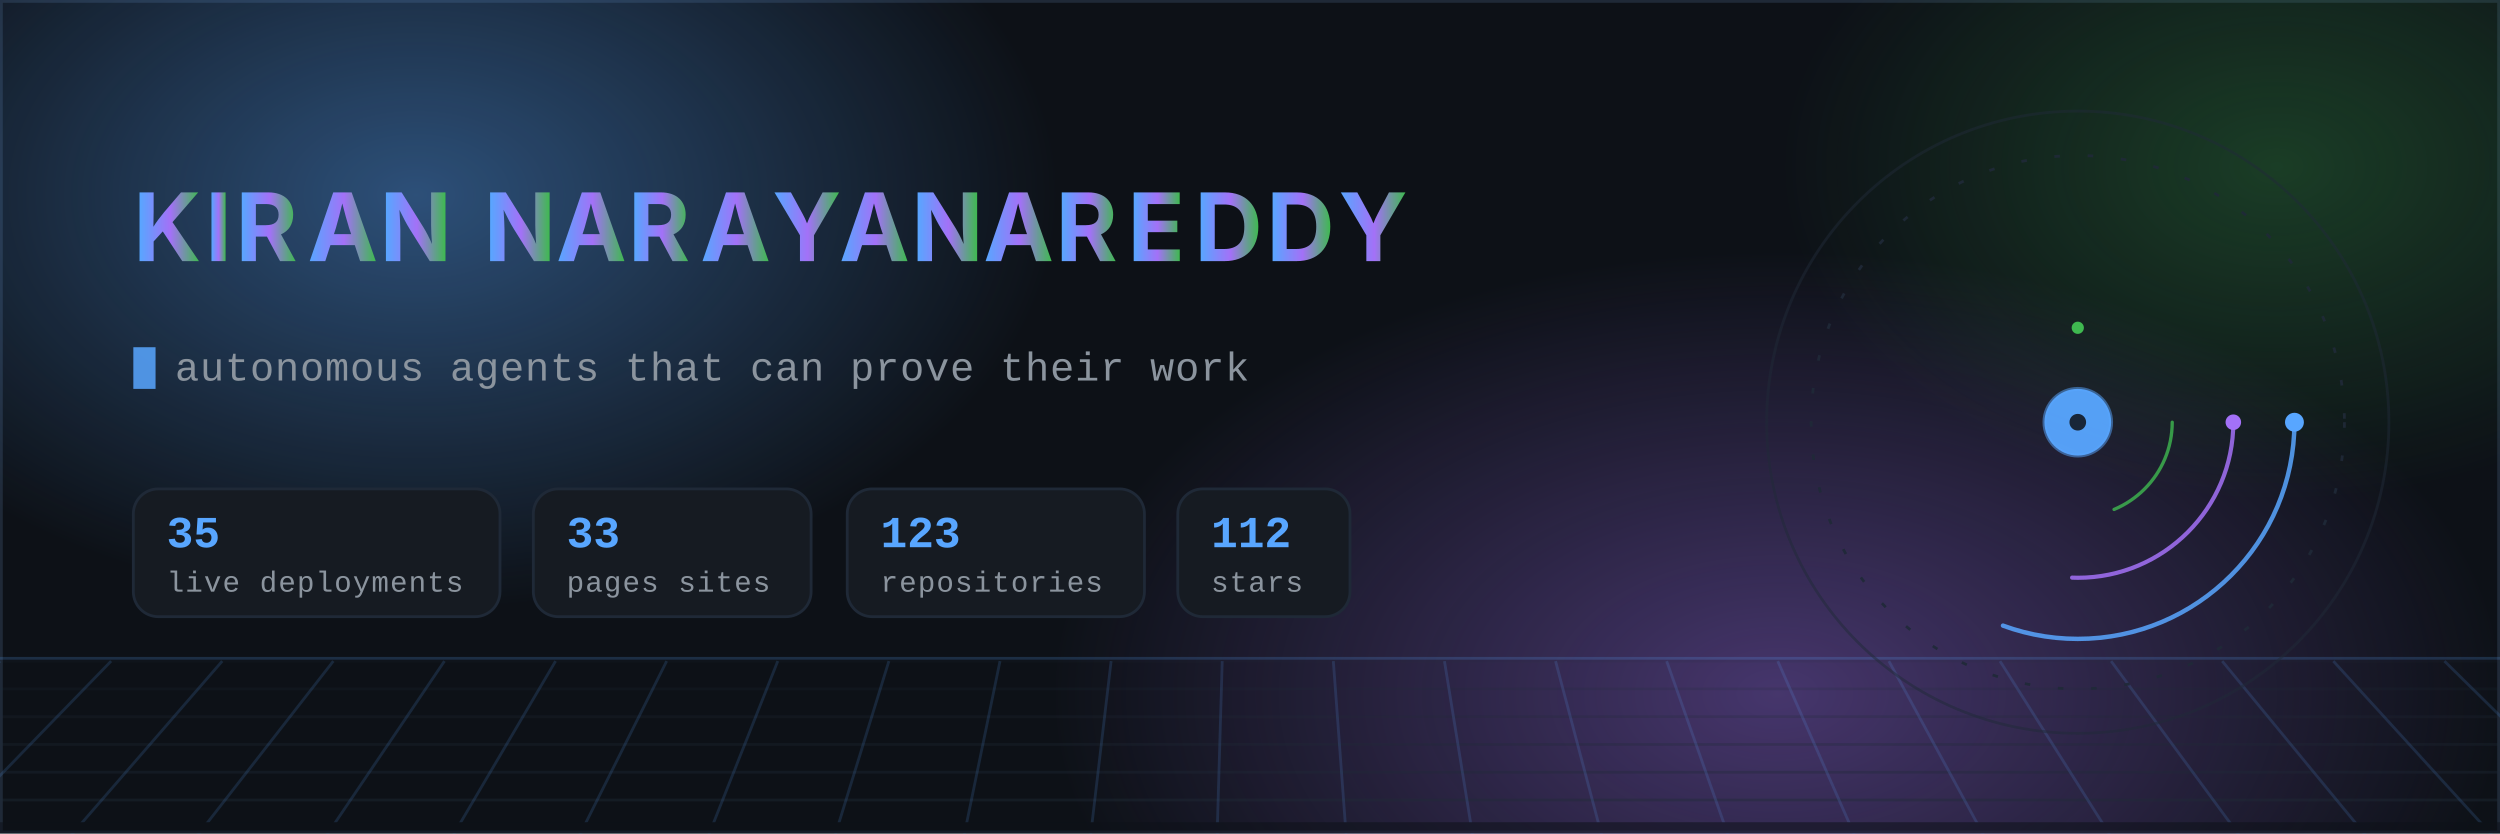
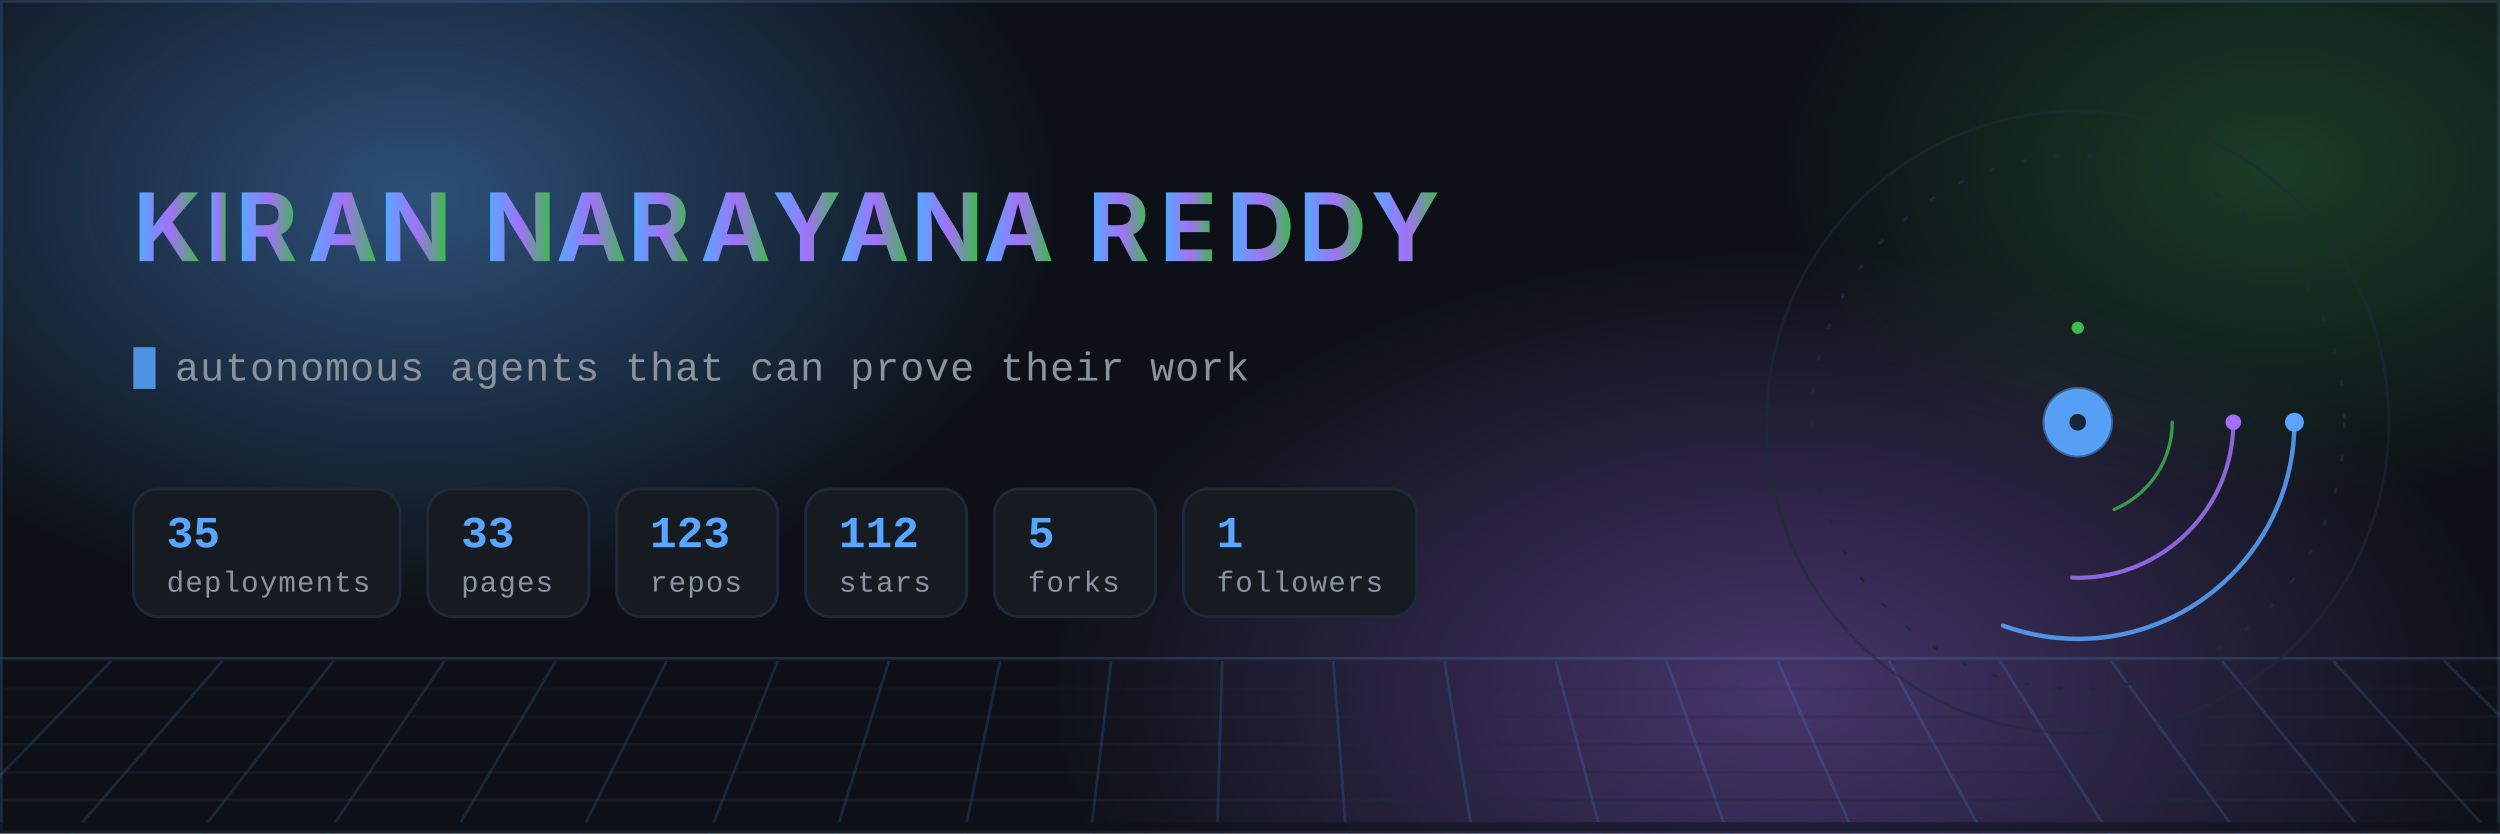
- <svg xmlns="http://www.w3.org/2000/svg" width="900" height="300" viewBox="0 0 900 300" role="img" aria-label="Kiran Narayanareddy — autonomous agents, aerospace research and compliance-as-code. 35 live deployments across 123 repositories.">
+ <svg xmlns="http://www.w3.org/2000/svg" width="900" height="300" viewBox="0 0 900 300" role="img" aria-label="Kiran Narayana Reddy — autonomous agents, aerospace research and compliance-as-code. 35 live deployments across 123 repositories.">
  <defs>
    <linearGradient id="nameGrad" x1="0" y1="0" x2="1" y2="0">
      <stop offset="0%" stop-color="#58a6ff" />
      <stop offset="52%" stop-color="#a371f7" />
      <stop offset="100%" stop-color="#3fb950" />
      <animate attributeName="x1" values="-0.3;1.1;-0.3" dur="14s" repeatCount="indefinite" />
      <animate attributeName="x2" values="0.4;1.6;0.4" dur="14s" repeatCount="indefinite" />
    </linearGradient>
    <radialGradient id="auroraA" cx="50%" cy="50%" r="50%">
      <stop offset="0%" stop-color="#58a6ff" stop-opacity="0.42" />
      <stop offset="100%" stop-color="#58a6ff" stop-opacity="0" />
    </radialGradient>
    <radialGradient id="auroraB" cx="50%" cy="50%" r="50%">
      <stop offset="0%" stop-color="#a371f7" stop-opacity="0.38" />
      <stop offset="100%" stop-color="#a371f7" stop-opacity="0" />
    </radialGradient>
    <radialGradient id="auroraC" cx="50%" cy="50%" r="50%">
      <stop offset="0%" stop-color="#3fb950" stop-opacity="0.26" />
      <stop offset="100%" stop-color="#3fb950" stop-opacity="0" />
    </radialGradient>
    <linearGradient id="ringGrad" x1="0" y1="0" x2="1" y2="1">
      <stop offset="0%" stop-color="#58a6ff" stop-opacity="0.9" />
      <stop offset="100%" stop-color="#a371f7" stop-opacity="0.15" />
    </linearGradient>
    <linearGradient id="fadeRight" x1="0" y1="0" x2="1" y2="0">
      <stop offset="0%" stop-color="#0d1117" stop-opacity="0" />
      <stop offset="100%" stop-color="#0d1117" stop-opacity="1" />
    </linearGradient>
    <clipPath id="clipA">
      <rect x="48" y="118" width="0" height="26">
        <animate attributeName="width" values="0;340;340;0" keyTimes="0;0.14;0.30;0.34" dur="12s" begin="0s" repeatCount="indefinite" calcMode="spline" keySplines="0.4 0 0.2 1;0.4 0 0.2 1;0.4 0 0.2 1" />
      </rect>
    </clipPath>
    <clipPath id="clipB">
      <rect x="48" y="118" width="0" height="26">
        <animate attributeName="width" values="0;360;360;0" keyTimes="0;0.14;0.30;0.34" dur="12s" begin="4s" repeatCount="indefinite" />
      </rect>
    </clipPath>
    <clipPath id="clipC">
      <rect x="48" y="118" width="0" height="26">
        <animate attributeName="width" values="0;350;350;0" keyTimes="0;0.14;0.30;0.34" dur="12s" begin="8s" repeatCount="indefinite" />
      </rect>
    </clipPath>
    <style>
      .mono { font-family: ui-monospace, SFMono-Regular, "SF Mono", Menlo, Consolas, "Liberation Mono", monospace; }
      .sans { font-family: -apple-system, BlinkMacSystemFont, "Segoe UI", Inter, Helvetica, Arial, sans-serif; }
      /* Base styles are the FINISHED state on purpose: a renderer that ignores
         CSS animation (static previewers, crawlers) must still show the name. */
      .letter { opacity: 1; animation: rise 0.9s cubic-bezier(.22,1,.36,1) both; }
      .bar { transform-origin: left center; animation: grow 1.6s cubic-bezier(.22,1,.36,1) both; }
      @keyframes rise { from { opacity: 0; transform: translateY(14px); } to { opacity: 1; transform: translateY(0); } }
      @keyframes grow { from { transform: scaleX(0); } to { transform: scaleX(1); } }
      @keyframes drift { 0% { transform: translate(0,0) scale(1); } 50% { transform: translate(18px,-12px) scale(1.06); } 100% { transform: translate(0,0) scale(1); } }
      .aurora { animation: drift 18s ease-in-out infinite; }
      .aurora-slow { animation: drift 26s ease-in-out infinite reverse; }
      @keyframes gridpan { from { transform: translateX(0); } to { transform: translateX(-40px); } }
      .gridpan { animation: gridpan 9s linear infinite; }
      .static { display: none; }
      @media (prefers-reduced-motion: reduce) {
        .anim { display: none; }
        .static { display: inline; }
        .letter { opacity: 1 !important; animation: none; }
        .bar { transform: scaleX(1) !important; animation: none; }
        .aurora, .aurora-slow, .gridpan { animation: none; }
      }
    </style>
  </defs>
  <rect x="0" y="0" width="900" height="300" fill="#0d1117" />
  <rect x="0.5" y="0.5" width="899" height="299" fill="none" stroke="#1f2937" stroke-width="1" />
  <g class="anim">
    <ellipse class="aurora" cx="150" cy="70" rx="230" ry="150" fill="url(#auroraA)" />
    <ellipse class="aurora-slow" cx="640" cy="250" rx="260" ry="160" fill="url(#auroraB)" />
    <ellipse class="aurora" cx="820" cy="60" rx="180" ry="120" fill="url(#auroraC)" />
  </g>
  <g class="anim" opacity="0.55">
    <line x1="0" y1="237" x2="900" y2="237" stroke="#58a6ff" stroke-width="1" opacity="0.35" />
    <g class="gridpan">
      <line x1="-40" y1="238" x2="940" y2="238" stroke="#1f2937" stroke-width="1" opacity="0.22" />
      <line x1="-40" y1="248" x2="940" y2="248" stroke="#1f2937" stroke-width="1" opacity="0.33" />
      <line x1="-40" y1="258" x2="940" y2="258" stroke="#1f2937" stroke-width="1" opacity="0.44" />
      <line x1="-40" y1="268" x2="940" y2="268" stroke="#1f2937" stroke-width="1" opacity="0.55" />
      <line x1="-40" y1="278" x2="940" y2="278" stroke="#1f2937" stroke-width="1" opacity="0.66" />
      <line x1="-40" y1="288" x2="940" y2="288" stroke="#1f2937" stroke-width="1" opacity="0.77" />
      <line x1="-40" y1="298" x2="940" y2="298" stroke="#1f2937" stroke-width="1" opacity="0.88" />
      <line x1="-40" y1="238" x2="-118" y2="306" stroke="#58a6ff" stroke-width="1" opacity="0.28" />
      <line x1="0" y1="238" x2="-72" y2="306" stroke="#58a6ff" stroke-width="1" opacity="0.28" />
      <line x1="40" y1="238" x2="-26" y2="306" stroke="#58a6ff" stroke-width="1" opacity="0.28" />
      <line x1="80" y1="238" x2="21" y2="306" stroke="#58a6ff" stroke-width="1" opacity="0.28" />
      <line x1="120" y1="238" x2="67" y2="306" stroke="#58a6ff" stroke-width="1" opacity="0.28" />
      <line x1="160" y1="238" x2="114" y2="306" stroke="#58a6ff" stroke-width="1" opacity="0.28" />
      <line x1="200" y1="238" x2="160" y2="306" stroke="#58a6ff" stroke-width="1" opacity="0.28" />
      <line x1="240" y1="238" x2="206" y2="306" stroke="#58a6ff" stroke-width="1" opacity="0.28" />
      <line x1="280" y1="238" x2="253" y2="306" stroke="#58a6ff" stroke-width="1" opacity="0.28" />
      <line x1="320" y1="238" x2="299" y2="306" stroke="#58a6ff" stroke-width="1" opacity="0.28" />
      <line x1="360" y1="238" x2="346" y2="306" stroke="#58a6ff" stroke-width="1" opacity="0.28" />
      <line x1="400" y1="238" x2="392" y2="306" stroke="#58a6ff" stroke-width="1" opacity="0.28" />
      <line x1="440" y1="238" x2="438" y2="306" stroke="#58a6ff" stroke-width="1" opacity="0.28" />
      <line x1="480" y1="238" x2="485" y2="306" stroke="#58a6ff" stroke-width="1" opacity="0.28" />
      <line x1="520" y1="238" x2="531" y2="306" stroke="#58a6ff" stroke-width="1" opacity="0.28" />
      <line x1="560" y1="238" x2="578" y2="306" stroke="#58a6ff" stroke-width="1" opacity="0.28" />
      <line x1="600" y1="238" x2="624" y2="306" stroke="#58a6ff" stroke-width="1" opacity="0.28" />
      <line x1="640" y1="238" x2="670" y2="306" stroke="#58a6ff" stroke-width="1" opacity="0.28" />
      <line x1="680" y1="238" x2="717" y2="306" stroke="#58a6ff" stroke-width="1" opacity="0.28" />
      <line x1="720" y1="238" x2="763" y2="306" stroke="#58a6ff" stroke-width="1" opacity="0.28" />
      <line x1="760" y1="238" x2="810" y2="306" stroke="#58a6ff" stroke-width="1" opacity="0.28" />
      <line x1="800" y1="238" x2="856" y2="306" stroke="#58a6ff" stroke-width="1" opacity="0.28" />
      <line x1="840" y1="238" x2="902" y2="306" stroke="#58a6ff" stroke-width="1" opacity="0.28" />
      <line x1="880" y1="238" x2="949" y2="306" stroke="#58a6ff" stroke-width="1" opacity="0.28" />
      <line x1="920" y1="238" x2="995" y2="306" stroke="#58a6ff" stroke-width="1" opacity="0.28" />
    </g>
    <rect x="0" y="296" width="900" height="4" fill="#0d1117" />
  </g>
  <g class="sans" font-size="34" font-weight="700" fill="url(#nameGrad)">
    <text x="48.0" y="94" class="letter" style="animation-delay:0.10s">K</text>
    <text x="73.9" y="94" class="letter" style="animation-delay:0.15s">I</text>
    <text x="84.8" y="94" class="letter" style="animation-delay:0.20s">R</text>
    <text x="110.7" y="94" class="letter" style="animation-delay:0.25s">A</text>
    <text x="136.7" y="94" class="letter" style="animation-delay:0.30s">N</text>
    <text x="174.2" y="94" class="letter" style="animation-delay:0.40s">N</text>
    <text x="200.2" y="94" class="letter" style="animation-delay:0.45s">A</text>
    <text x="226.1" y="94" class="letter" style="animation-delay:0.50s">R</text>
    <text x="252.1" y="94" class="letter" style="animation-delay:0.55s">A</text>
    <text x="278.0" y="94" class="letter" style="animation-delay:0.60s">Y</text>
    <text x="302.1" y="94" class="letter" style="animation-delay:0.65s">A</text>
    <text x="328.1" y="94" class="letter" style="animation-delay:0.70s">N</text>
    <text x="354.0" y="94" class="letter" style="animation-delay:0.75s">A</text>
-     <text x="380.0" y="94" class="letter" style="animation-delay:0.80s">R</text>
-     <text x="405.9" y="94" class="letter" style="animation-delay:0.85s">E</text>
-     <text x="430.0" y="94" class="letter" style="animation-delay:0.90s">D</text>
-     <text x="455.9" y="94" class="letter" style="animation-delay:0.95s">D</text>
-     <text x="481.9" y="94" class="letter" style="animation-delay:1.00s">Y</text>
+     <text x="391.6" y="94" class="letter" style="animation-delay:0.85s">R</text>
+     <text x="417.5" y="94" class="letter" style="animation-delay:0.90s">E</text>
+     <text x="441.6" y="94" class="letter" style="animation-delay:0.95s">D</text>
+     <text x="467.5" y="94" class="letter" style="animation-delay:1.00s">D</text>
+     <text x="493.5" y="94" class="letter" style="animation-delay:1.05s">Y</text>
  </g>
  <g class="mono" font-size="14.5" fill="#8b949e" letter-spacing="0.3">
    <text x="63" y="137" class="anim">autonomous agents that can prove their work
      <animate attributeName="opacity" values="1;1;0;0;0;0" keyTimes="0;0.30;0.34;0.63;0.67;1" dur="24s" repeatCount="indefinite" />
    </text>
    <text x="63" y="137" class="anim" opacity="0">aerospace research pipelines with evidence chains
      <animate attributeName="opacity" values="0;0;1;1;0;0" keyTimes="0;0.32;0.36;0.63;0.67;1" dur="24s" repeatCount="indefinite" />
    </text>
    <text x="63" y="137" class="anim" opacity="0">compliance-as-code for EU regulated products
      <animate attributeName="opacity" values="0;0;1;1;0;0" keyTimes="0;0.65;0.69;0.96;1;1" dur="24s" repeatCount="indefinite" />
    </text>
    <text x="63" y="137" class="static">autonomous agents that can prove their work</text>
    <rect x="48" y="125" width="8" height="15" fill="#58a6ff" opacity="0.85" class="anim">
      <animate attributeName="opacity" values="1;1;0;0;1" keyTimes="0;0.45;0.5;0.95;1" dur="1.1s" repeatCount="indefinite" />
    </rect>
  </g>
  <g class="bar" style="animation-delay:0.90s">
-     <rect x="48" y="176" width="132" height="46" rx="9" fill="#161b22" stroke="#1f2937" stroke-width="1" />
+     <rect x="48" y="176" width="96" height="46" rx="9" fill="#161b22" stroke="#1f2937" stroke-width="1" />
    <text class="mono" x="60" y="197" font-size="16" font-weight="700" fill="#58a6ff">35</text>
-     <text class="mono" x="60" y="213" font-size="10.5" fill="#8b949e" letter-spacing="0.4">live deployments</text>
+     <text class="mono" x="60" y="213" font-size="10.5" fill="#8b949e" letter-spacing="0.4">deployments</text>
  </g>
  <g class="bar" style="animation-delay:1.04s">
-     <rect x="192" y="176" width="100" height="46" rx="9" fill="#161b22" stroke="#1f2937" stroke-width="1" />
-     <text class="mono" x="204" y="197" font-size="16" font-weight="700" fill="#58a6ff">33</text>
-     <text class="mono" x="204" y="213" font-size="10.5" fill="#8b949e" letter-spacing="0.4">pages sites</text>
+     <rect x="154" y="176" width="58" height="46" rx="9" fill="#161b22" stroke="#1f2937" stroke-width="1" />
+     <text class="mono" x="166" y="197" font-size="16" font-weight="700" fill="#58a6ff">33</text>
+     <text class="mono" x="166" y="213" font-size="10.5" fill="#8b949e" letter-spacing="0.4">pages</text>
  </g>
  <g class="bar" style="animation-delay:1.18s">
-     <rect x="305" y="176" width="107" height="46" rx="9" fill="#161b22" stroke="#1f2937" stroke-width="1" />
-     <text class="mono" x="317" y="197" font-size="16" font-weight="700" fill="#58a6ff">123</text>
-     <text class="mono" x="317" y="213" font-size="10.5" fill="#8b949e" letter-spacing="0.4">repositories</text>
+     <rect x="222" y="176" width="58" height="46" rx="9" fill="#161b22" stroke="#1f2937" stroke-width="1" />
+     <text class="mono" x="234" y="197" font-size="16" font-weight="700" fill="#58a6ff">123</text>
+     <text class="mono" x="234" y="213" font-size="10.5" fill="#8b949e" letter-spacing="0.4">repos</text>
  </g>
  <g class="bar" style="animation-delay:1.32s">
-     <rect x="424" y="176" width="62" height="46" rx="9" fill="#161b22" stroke="#1f2937" stroke-width="1" />
-     <text class="mono" x="436" y="197" font-size="16" font-weight="700" fill="#58a6ff">112</text>
-     <text class="mono" x="436" y="213" font-size="10.5" fill="#8b949e" letter-spacing="0.4">stars</text>
+     <rect x="290" y="176" width="58" height="46" rx="9" fill="#161b22" stroke="#1f2937" stroke-width="1" />
+     <text class="mono" x="302" y="197" font-size="16" font-weight="700" fill="#58a6ff">112</text>
+     <text class="mono" x="302" y="213" font-size="10.5" fill="#8b949e" letter-spacing="0.4">stars</text>
+   </g>
+   <g class="bar" style="animation-delay:1.46s">
+     <rect x="358" y="176" width="58" height="46" rx="9" fill="#161b22" stroke="#1f2937" stroke-width="1" />
+     <text class="mono" x="370" y="197" font-size="16" font-weight="700" fill="#58a6ff">5</text>
+     <text class="mono" x="370" y="213" font-size="10.5" fill="#8b949e" letter-spacing="0.4">forks</text>
+   </g>
+   <g class="bar" style="animation-delay:1.60s">
+     <rect x="426" y="176" width="84" height="46" rx="9" fill="#161b22" stroke="#1f2937" stroke-width="1" />
+     <text class="mono" x="438" y="197" font-size="16" font-weight="700" fill="#58a6ff">1</text>
+     <text class="mono" x="438" y="213" font-size="10.5" fill="#8b949e" letter-spacing="0.4">followers</text>
  </g>
  <g transform="translate(748,152)" class="anim">
    <circle r="112" fill="none" stroke="#1f2937" stroke-width="1" opacity="0.5" />
    <g>
      <animateTransform attributeName="transform" type="rotate" from="0" to="360" dur="60s" repeatCount="indefinite" />
      <circle r="96" fill="none" stroke="#1f2937" stroke-width="1" stroke-dasharray="2 10" opacity="0.9" />
    </g>
    <g>
      <animateTransform attributeName="transform" type="rotate" from="0" to="360" dur="16s" repeatCount="indefinite" />
      <circle r="78" fill="none" stroke="#58a6ff" stroke-width="1.6" stroke-linecap="round" stroke-dasharray="150 340" opacity="0.85" />
      <circle cx="78" cy="0" r="3.4" fill="#58a6ff" />
    </g>
    <g>
      <animateTransform attributeName="transform" type="rotate" from="360" to="0" dur="10s" repeatCount="indefinite" />
      <circle r="56" fill="none" stroke="#a371f7" stroke-width="1.5" stroke-linecap="round" stroke-dasharray="90 262" opacity="0.85" />
      <circle cx="56" cy="0" r="2.8" fill="#a371f7" />
    </g>
    <g>
      <animateTransform attributeName="transform" type="rotate" from="0" to="360" dur="22s" repeatCount="indefinite" />
      <circle r="34" fill="none" stroke="#3fb950" stroke-width="1.2" stroke-dasharray="40 174" stroke-linecap="round" opacity="0.8" />
      <circle cx="0" cy="-34" r="2.2" fill="#3fb950" />
    </g>
    <circle r="12" fill="#58a6ff" opacity="0.95" />
    <circle r="12" fill="none" stroke="#58a6ff" stroke-width="1.4" opacity="0.5">
      <animate attributeName="r" values="12;30" dur="2.8s" repeatCount="indefinite" />
      <animate attributeName="opacity" values="0.5;0" dur="2.8s" repeatCount="indefinite" />
    </circle>
    <circle r="3" fill="#0d1117" opacity="0.85" />
    <circle r="2" fill="#58a6ff" opacity="0">
      <animate attributeName="r" values="14;96" dur="4.2s" repeatCount="indefinite" />
      <animate attributeName="opacity" values="0.75;0" dur="4.2s" repeatCount="indefinite" />
    </circle>
    <circle r="2" fill="#a371f7" opacity="0">
      <animate attributeName="r" values="14;96" dur="4.2s" begin="1.4s" repeatCount="indefinite" />
      <animate attributeName="opacity" values="0.75;0" dur="4.2s" begin="1.4s" repeatCount="indefinite" />
    </circle>
    <circle r="2" fill="#3fb950" opacity="0">
      <animate attributeName="r" values="14;96" dur="4.2s" begin="2.8s" repeatCount="indefinite" />
      <animate attributeName="opacity" values="0.75;0" dur="4.2s" begin="2.8s" repeatCount="indefinite" />
    </circle>
  </g>
</svg>
